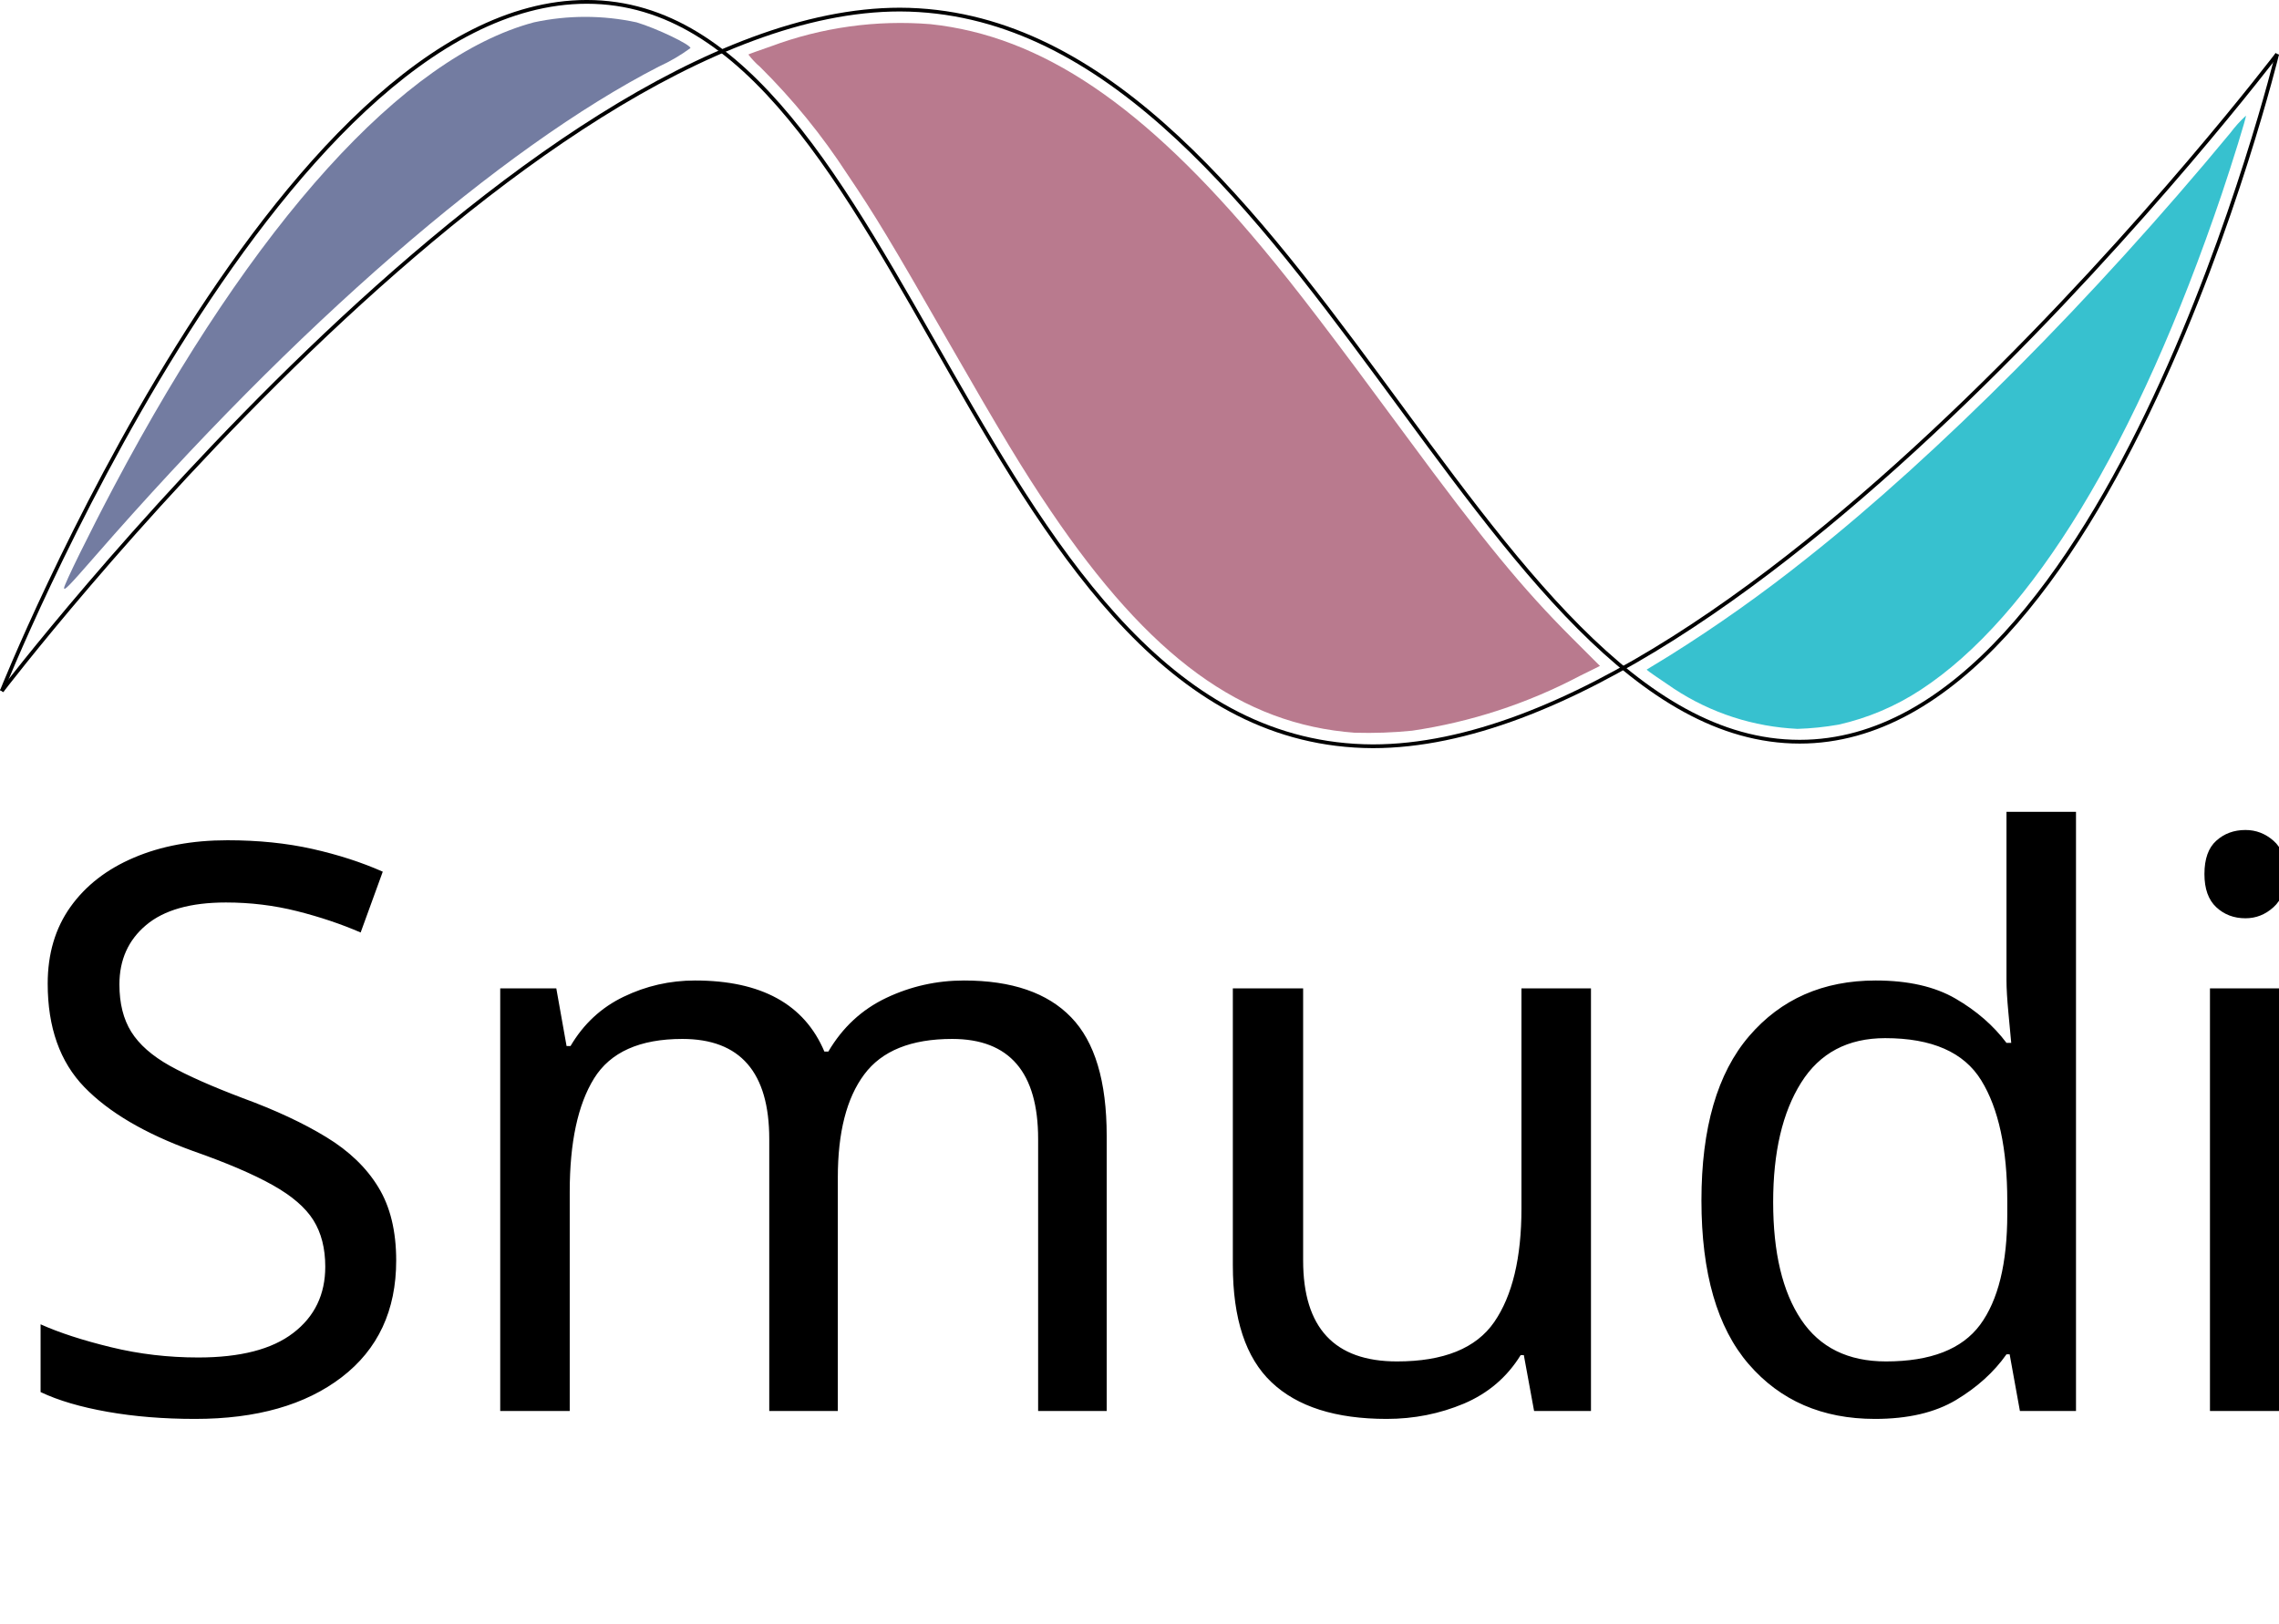
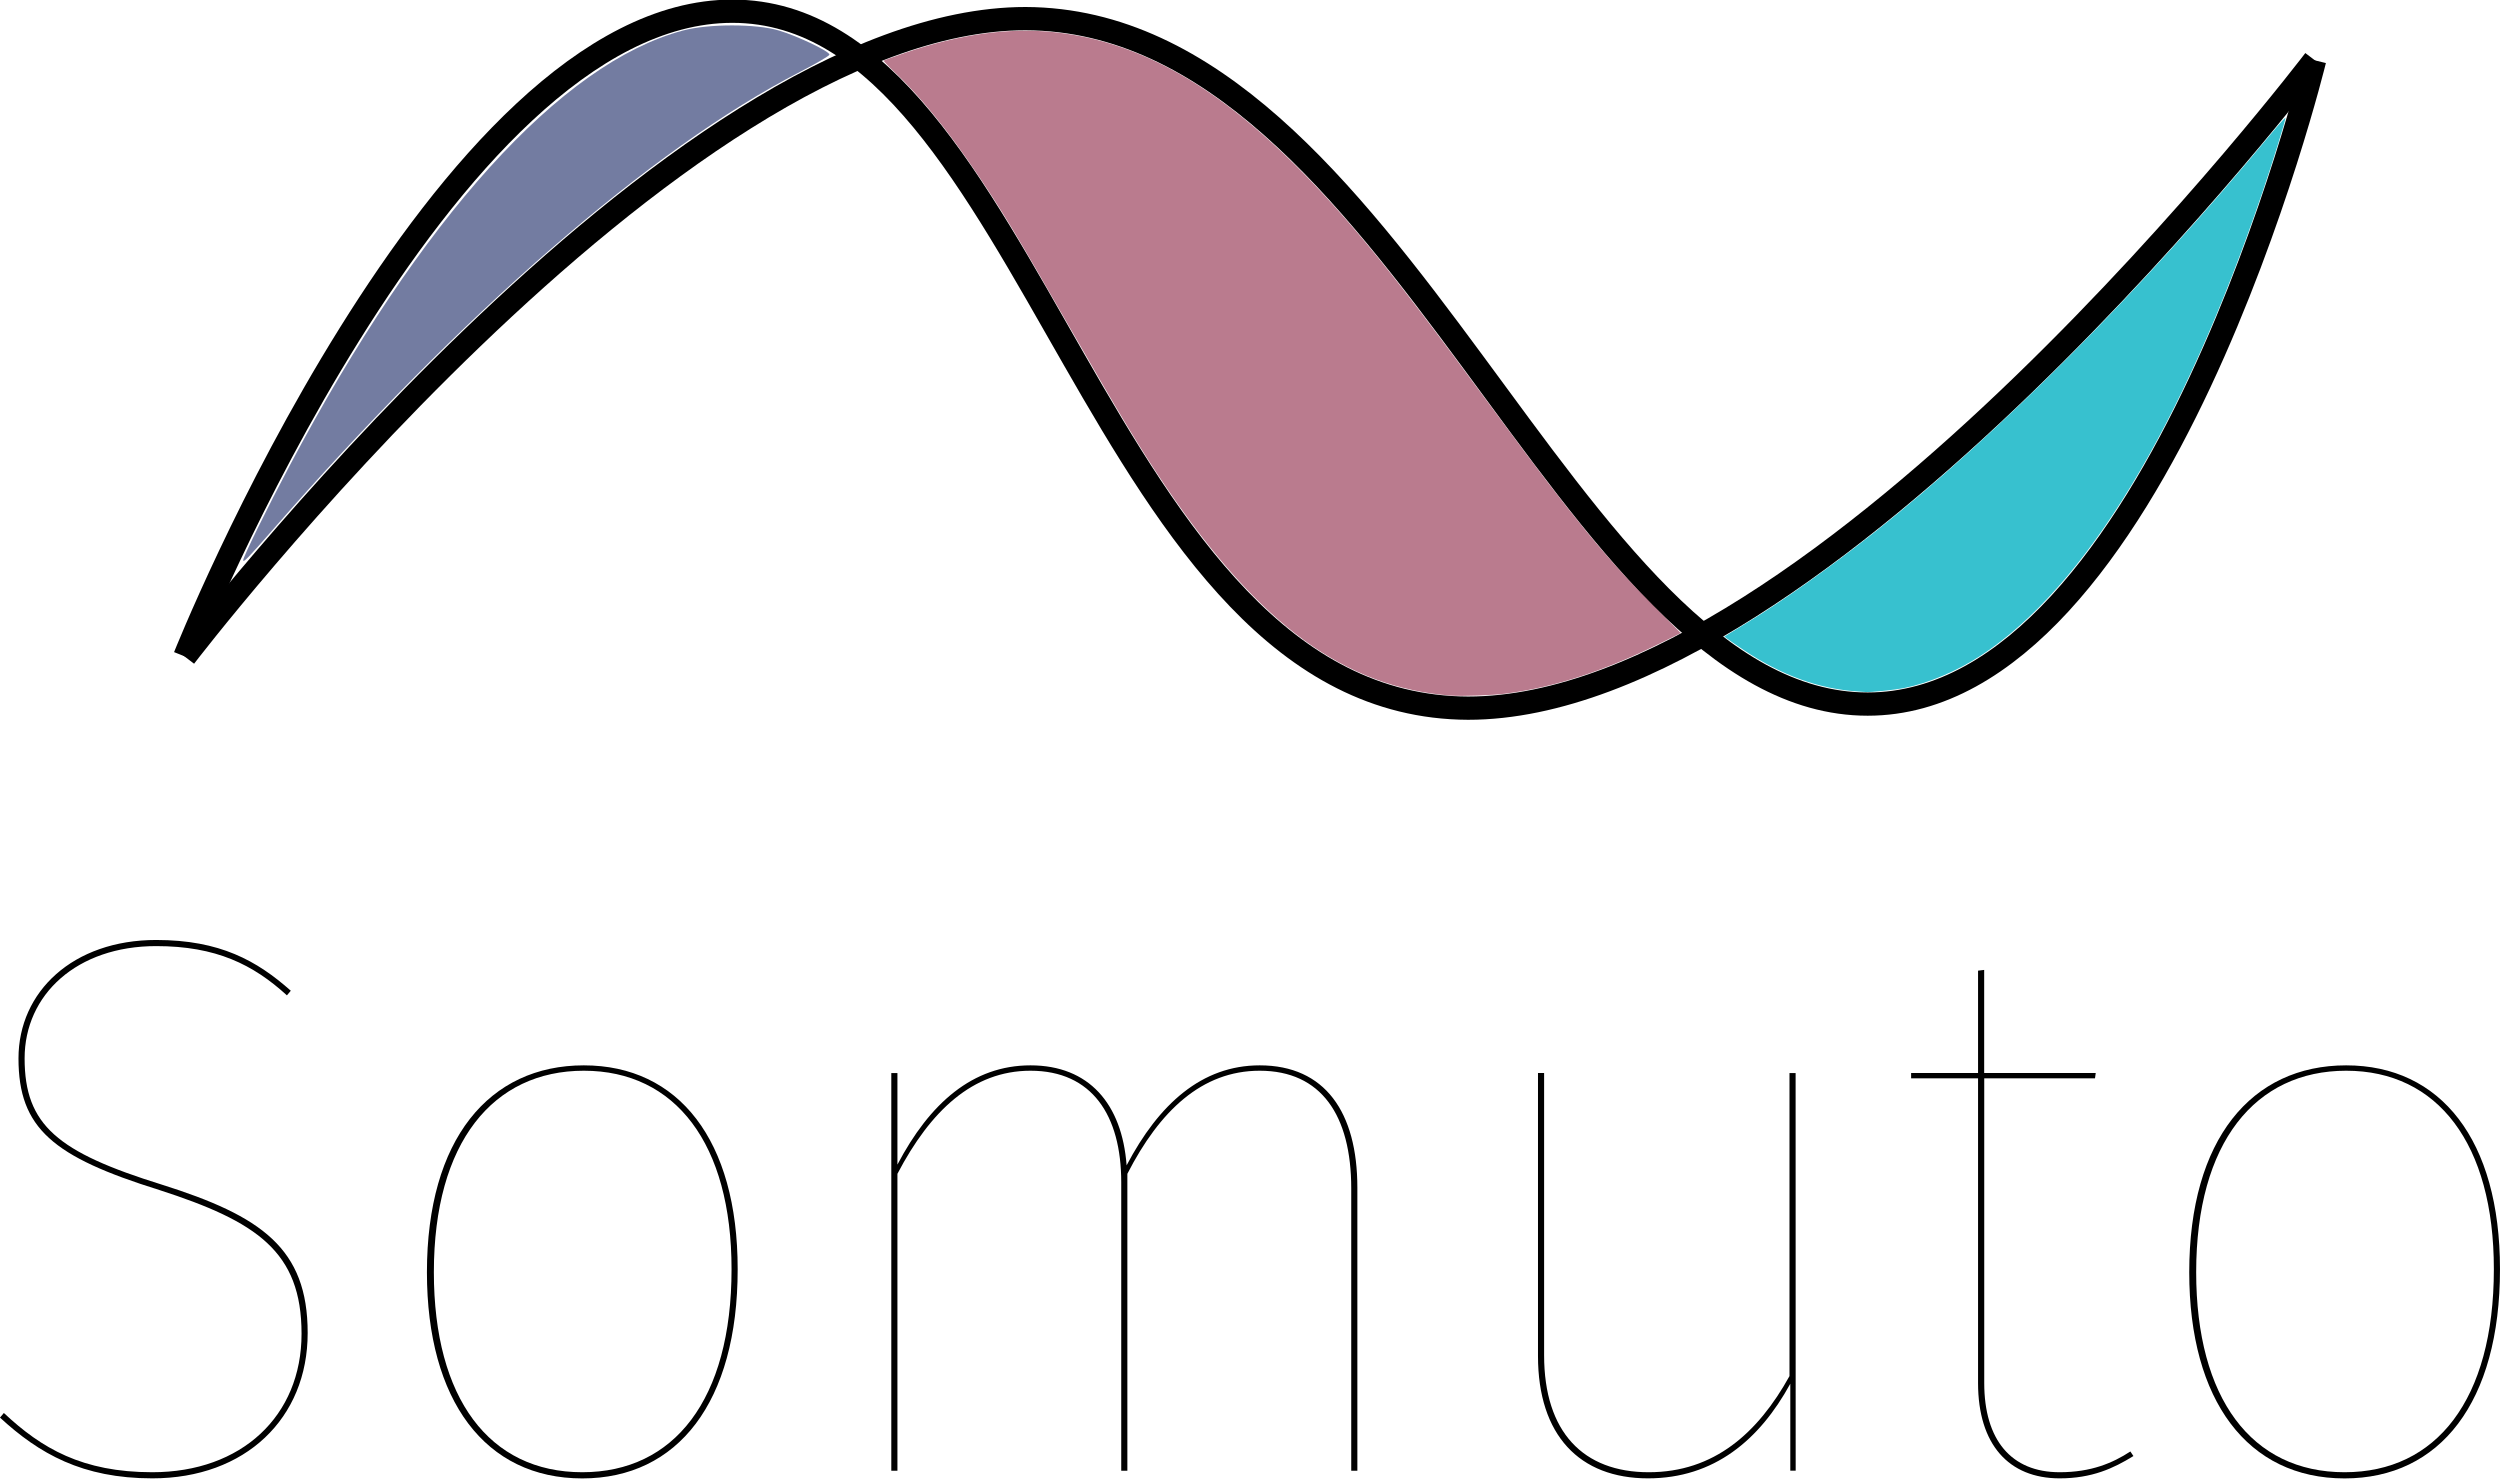
- <svg xmlns="http://www.w3.org/2000/svg" width="225.409" height="160.6" viewBox="0 0 225.409 160.6">
-   <g id="layer1" transform="translate(-29.082 -9.2)">
-     <g id="g1189" transform="translate(29.254 9.386)">
-       <path id="path1051" d="M6.9,181.094s27.182-68.182,57.856-68.182c31.889,0,38.419,73.5,77.748,73.648,37.356,0,89.452-68.485,89.452-68.485" transform="translate(-6.897 -112.913)" fill="none" stroke="#000" stroke-width="0.372" />
-       <path id="path1051-3" d="M231.953,117.432s-16.552,68.03-47.226,68.03c-31.889,0-49.656-72.282-88.985-72.433-37.356,0-88.844,67.422-88.844,67.422" transform="translate(-6.897 -112.267)" fill="none" stroke="#000" stroke-width="0.372" />
-       <path id="path1143" d="M7.831,169.641c0-.344,2.559-5.544,4.938-10.035C26.62,133.463,41.4,117.119,54.3,113.679a24.031,24.031,0,0,1,10.158,0c1.995.6,5.333,2.2,5.327,2.546a17.7,17.7,0,0,1-3.121,1.827c-15.63,8.038-35.873,25.622-55.753,48.431-2.605,2.989-3.077,3.472-3.077,3.156Z" transform="translate(-1.667 -111.654)" fill="#737ca1" />
-       <path id="path1145" d="M78.076,183.486c-11.218-.838-20.286-7.454-30.1-21.962-2.693-3.98-4.848-7.547-10.239-16.947-5.589-9.745-7.129-12.3-9.882-16.375a63.966,63.966,0,0,0-8.611-10.588,7.534,7.534,0,0,1-1.161-1.231c.037-.037,1.042-.4,2.233-.809a36.642,36.642,0,0,1,15.78-2.193c11,1.18,21.075,7.99,32.94,22.264,3.294,3.963,6.594,8.286,14.036,18.388,7.792,10.577,11.549,15.156,16.483,20.088l2.756,2.754-2,.99a51.687,51.687,0,0,1-16.586,5.418,44.151,44.151,0,0,1-5.65.2Z" transform="translate(55.765 -111.176)" fill="rgba(156,66,94,0.7)" />
-       <path id="path1147" d="M45.686,175.235a24.219,24.219,0,0,1-12.121-4.381c-.834-.558-1.633-1.107-1.775-1.221l-.26-.207.421-.26c.231-.143,1.049-.642,1.817-1.109A146.343,146.343,0,0,0,47.4,158.392c12.987-10.281,28.307-25.675,41.871-42.074a12.158,12.158,0,0,1,1.537-1.7c.049.146-1.338,4.628-2.4,7.775-8.392,24.747-18.772,41.842-29.769,49.028a24.605,24.605,0,0,1-8.121,3.444,28.5,28.5,0,0,1-4.069.42c-.124-.011-.468-.034-.763-.052Z" transform="translate(131.159 -103.359)" fill="#37c1cf" />
+ <svg xmlns="http://www.w3.org/2000/svg" width="40mm" height="23.654mm" version="1.1" viewBox="0 0 40 23.654">
+   <g transform="translate(-9.8632 -9.2014)">
+     <g transform="matrix(.48663 0 0 .48663 5.9237 -103.53)">
+       <path d="m14.174 253.24s8.457-21.214 18.001-21.214c9.922 0 11.953 22.868 24.19 22.915 11.623 0 27.832-21.308 27.832-21.308" fill="none" stroke="#000" stroke-width=".765" />
+       <path d="m84.197 233.64s-5.15 21.167-14.694 21.167c-9.922 0-15.45-22.49-27.687-22.537-11.623 0-27.643 20.978-27.643 20.978" fill="none" stroke="#000" stroke-width=".765" />
+       <path transform="scale(.26458)" d="m60.82 945.17c0-0.405 3.009-6.52 5.807-11.801 16.288-30.743 33.668-49.963 48.836-54.008 3.188-0.85 9.117-0.849 11.946 2e-3 2.346 0.706 6.271 2.582 6.264 2.994-2e-3 0.144-1.654 1.111-3.671 2.148-18.381 9.453-42.185 30.131-65.564 56.954-3.063 3.515-3.618 4.083-3.618 3.711z" fill="#737ca1" stop-color="#000000" style="paint-order:markers stroke fill" />
+       <path transform="scale(.26458)" d="m210.97 962.01c-13.192-0.986-23.855-8.765-35.401-25.827-3.167-4.68-5.702-8.875-12.041-19.929-6.572-11.46-8.384-14.462-11.621-19.256-3.577-5.297-6.954-9.45-10.126-12.452-0.795-0.752-1.409-1.404-1.365-1.448s1.226-0.472 2.626-0.951c6.796-2.326 12.944-3.18 18.557-2.579 12.935 1.387 24.784 9.396 38.737 26.182 3.873 4.66 7.754 9.744 16.506 21.624 9.163 12.439 13.582 17.823 19.384 23.622l3.24 3.239-2.347 1.164c-7.197 3.569-13.32 5.569-19.505 6.372-1.513 0.196-5.36 0.334-6.644 0.238z" fill="#9c425e" fill-opacity=".698" stop-color="#000000" style="paint-order:markers stroke fill" />
+       <path transform="scale(.26458)" d="m261.54 961.5c-4.842-0.297-9.525-1.99-14.254-5.152-0.98-0.656-1.92-1.302-2.088-1.435l-0.305-0.243 0.495-0.306c0.272-0.168 1.233-0.755 2.136-1.304 4.532-2.756 10.517-6.998 16.036-11.367 15.273-12.091 33.288-30.193 49.24-49.478 0.969-1.172 1.783-2.07 1.808-1.995 0.057 0.171-1.573 5.443-2.828 9.143-9.869 29.102-22.075 49.205-35.007 57.655-2.955 1.931-6.506 3.437-9.55 4.049-1.172 0.236-4.177 0.546-4.785 0.494-0.146-0.013-0.55-0.04-0.897-0.061z" fill="#37c1cf" stop-color="#000000" style="paint-order:markers stroke fill" />
    </g>
-     <text id="text1155" transform="translate(29.112 148.8)" font-size="78" font-family="FiraSans-Thin, Fira Sans" font-weight="200">
-       <tspan x="0" y="0">Smudi</tspan>
-     </text>
+     <g stroke-width=".064" aria-label="Somuto">
+       <path d="m12.362 24.241c-1.329 0-2.203 0.825-2.203 1.895 0 1.12 0.554 1.575 2.252 2.105 1.563 0.505 2.277 0.985 2.277 2.301s-0.96 2.215-2.388 2.215c-1.12 0-1.772-0.382-2.375-0.948l-0.062 0.074c0.628 0.578 1.317 0.972 2.437 0.972 1.489 0 2.486-0.96 2.486-2.326 0-1.354-0.738-1.871-2.338-2.375-1.661-0.517-2.191-0.948-2.191-2.018 0-1.022 0.837-1.797 2.105-1.797 0.96 0 1.551 0.295 2.092 0.788l0.062-0.074c-0.542-0.48-1.132-0.812-2.154-0.812z" />
+       <path d="m19.205 26.247c-1.514 0-2.511 1.181-2.511 3.311 0 2.055 0.935 3.298 2.486 3.298 1.526 0 2.486-1.218 2.486-3.348 0-2.068-0.948-3.261-2.462-3.261zm0 0.086c1.465 0 2.363 1.169 2.363 3.175 0 2.092-0.923 3.249-2.388 3.249-1.489 0-2.375-1.181-2.375-3.2 0-2.08 0.948-3.224 2.4-3.224z" />
+       <path d="m30.018 26.247c-0.923 0-1.612 0.615-2.129 1.6-0.074-0.985-0.603-1.6-1.538-1.6-0.923 0-1.612 0.603-2.129 1.588v-1.465h-0.098v6.363h0.098v-4.751c0.529-1.009 1.206-1.649 2.129-1.649 0.985 0 1.452 0.714 1.452 1.785v4.615h0.098v-4.751c0.517-1.009 1.194-1.649 2.117-1.649 0.985 0 1.465 0.714 1.465 1.883v4.517h0.098v-4.529c0-1.206-0.517-1.957-1.563-1.957z" />
+       <path d="m38.593 26.37h-0.098v4.849c-0.505 0.911-1.206 1.538-2.252 1.538s-1.674-0.64-1.674-1.871v-4.517h-0.098v4.529c0 1.268 0.665 1.957 1.76 1.957 1.058 0 1.785-0.615 2.277-1.514v1.391h0.086z" />
+       <path d="m43.949 32.425c-0.283 0.185-0.628 0.332-1.132 0.332-0.775 0-1.206-0.517-1.206-1.428v-4.874h1.772l0.012-0.086h-1.785v-1.649l-0.098 0.012v1.637h-1.071v0.086h1.071v4.874c0 0.985 0.492 1.526 1.305 1.526 0.517 0 0.862-0.16 1.181-0.357z" />
+       <path d="m47.402 26.247c-1.514 0-2.511 1.181-2.511 3.311 0 2.055 0.935 3.298 2.486 3.298 1.526 0 2.486-1.218 2.486-3.348 0-2.068-0.948-3.261-2.462-3.261zm0 0.086c1.465 0 2.363 1.169 2.363 3.175 0 2.092-0.923 3.249-2.388 3.249-1.489 0-2.375-1.181-2.375-3.2 0-2.08 0.948-3.224 2.4-3.224z" />
+     </g>
  </g>
</svg>
